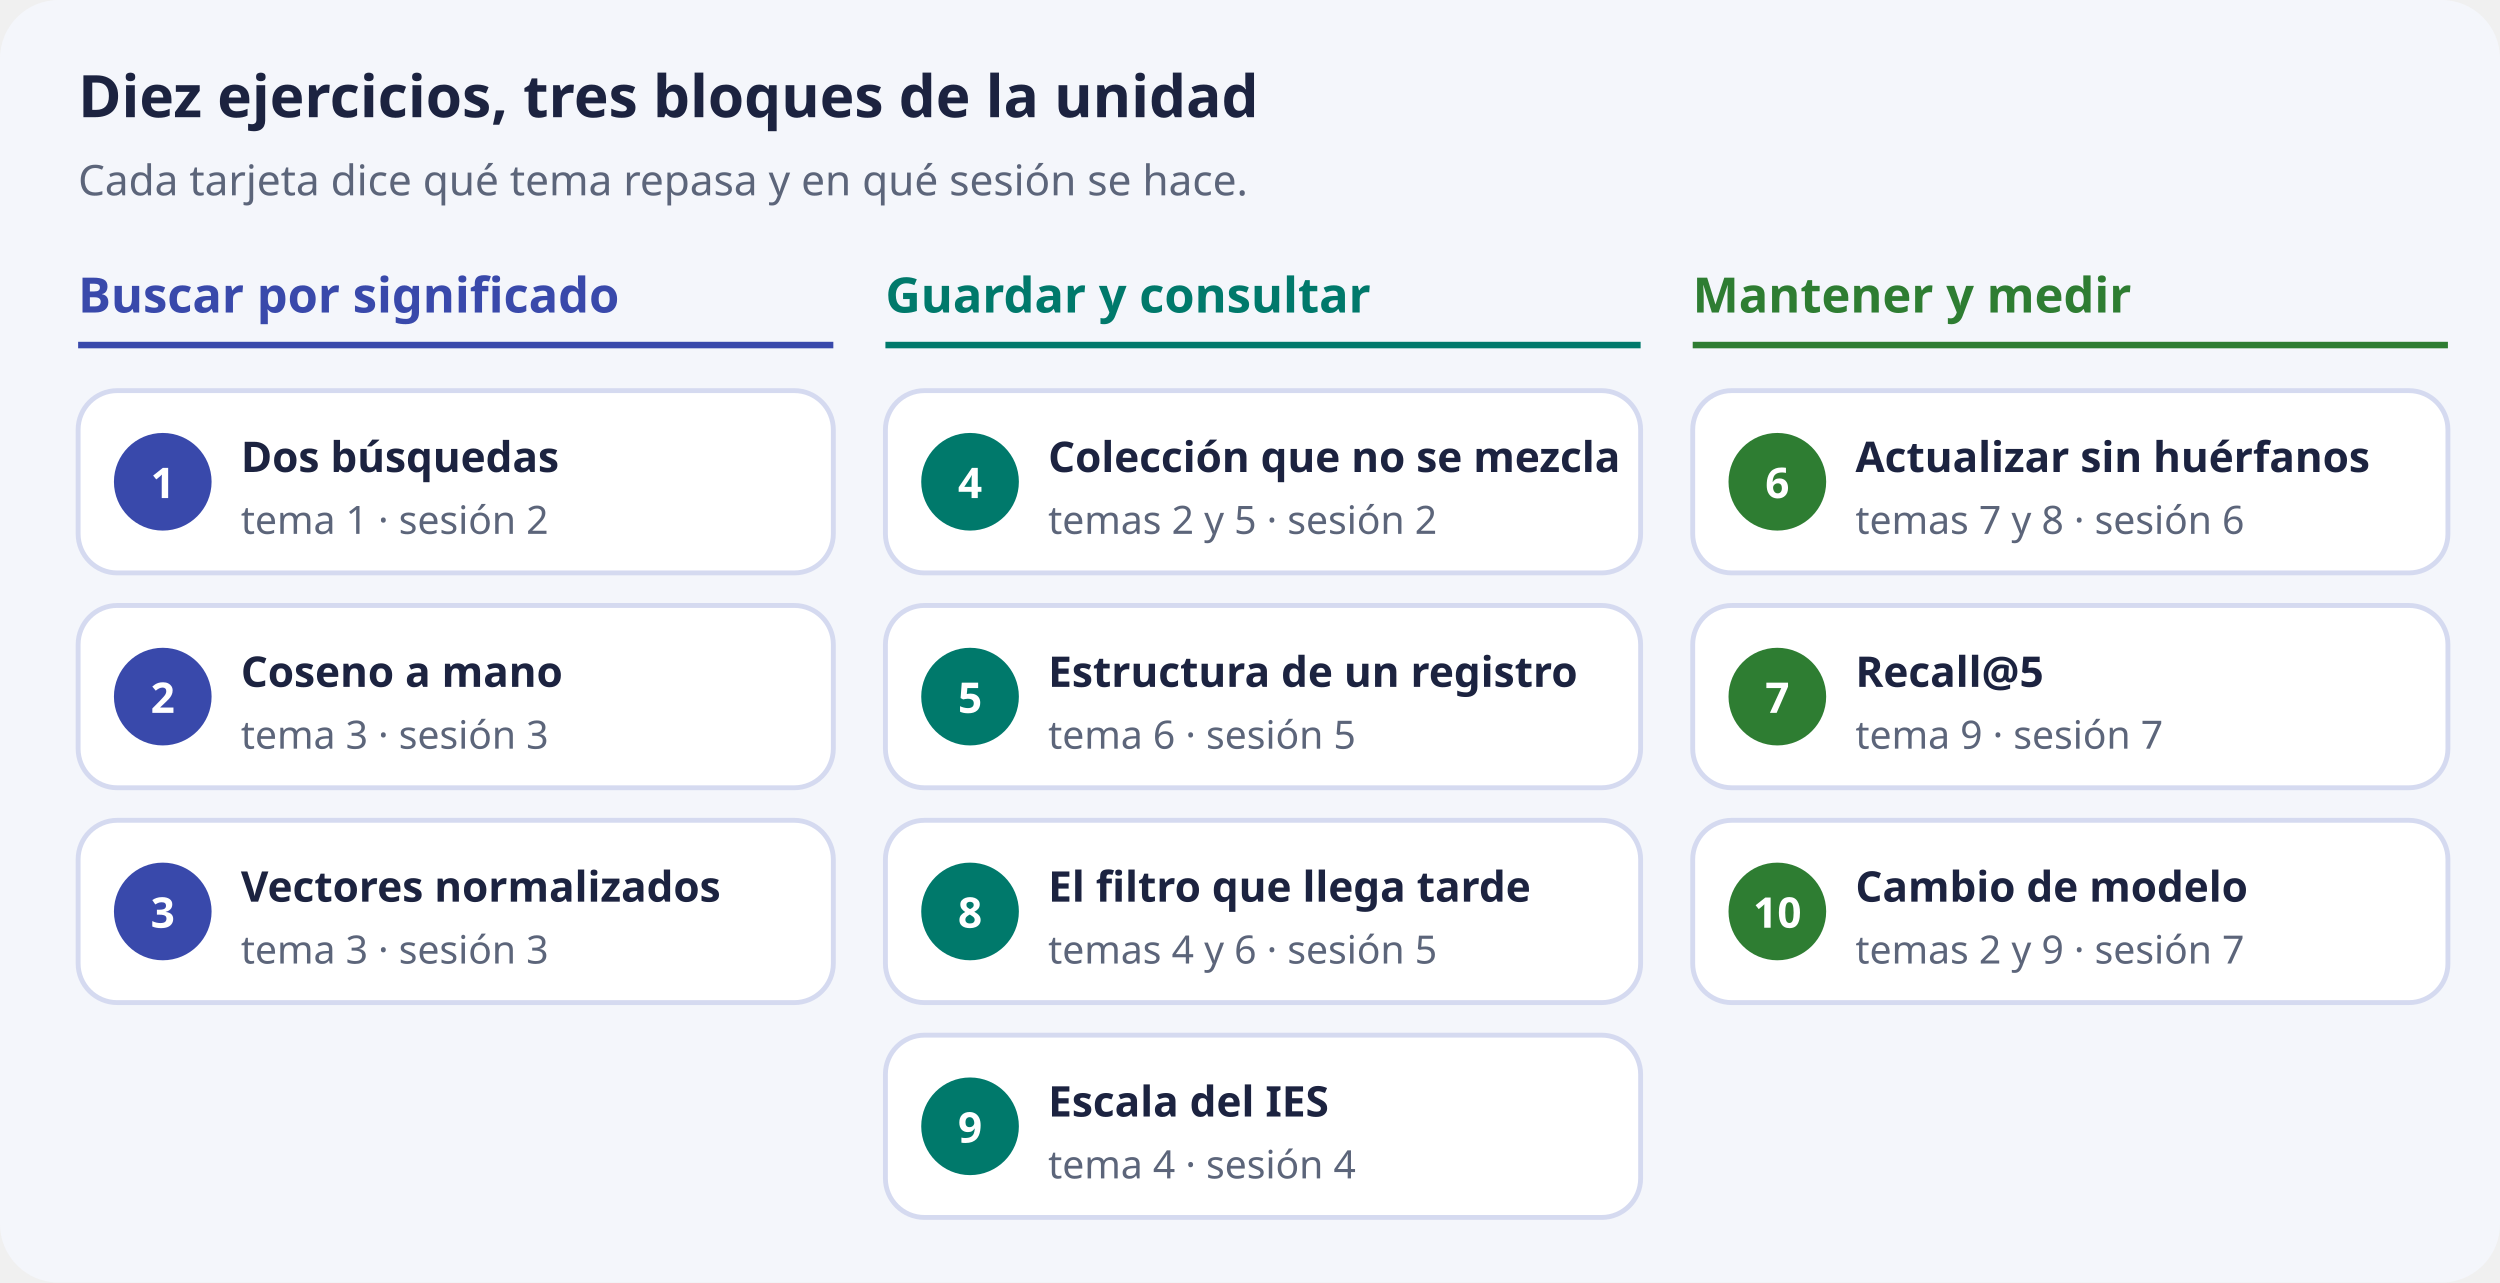
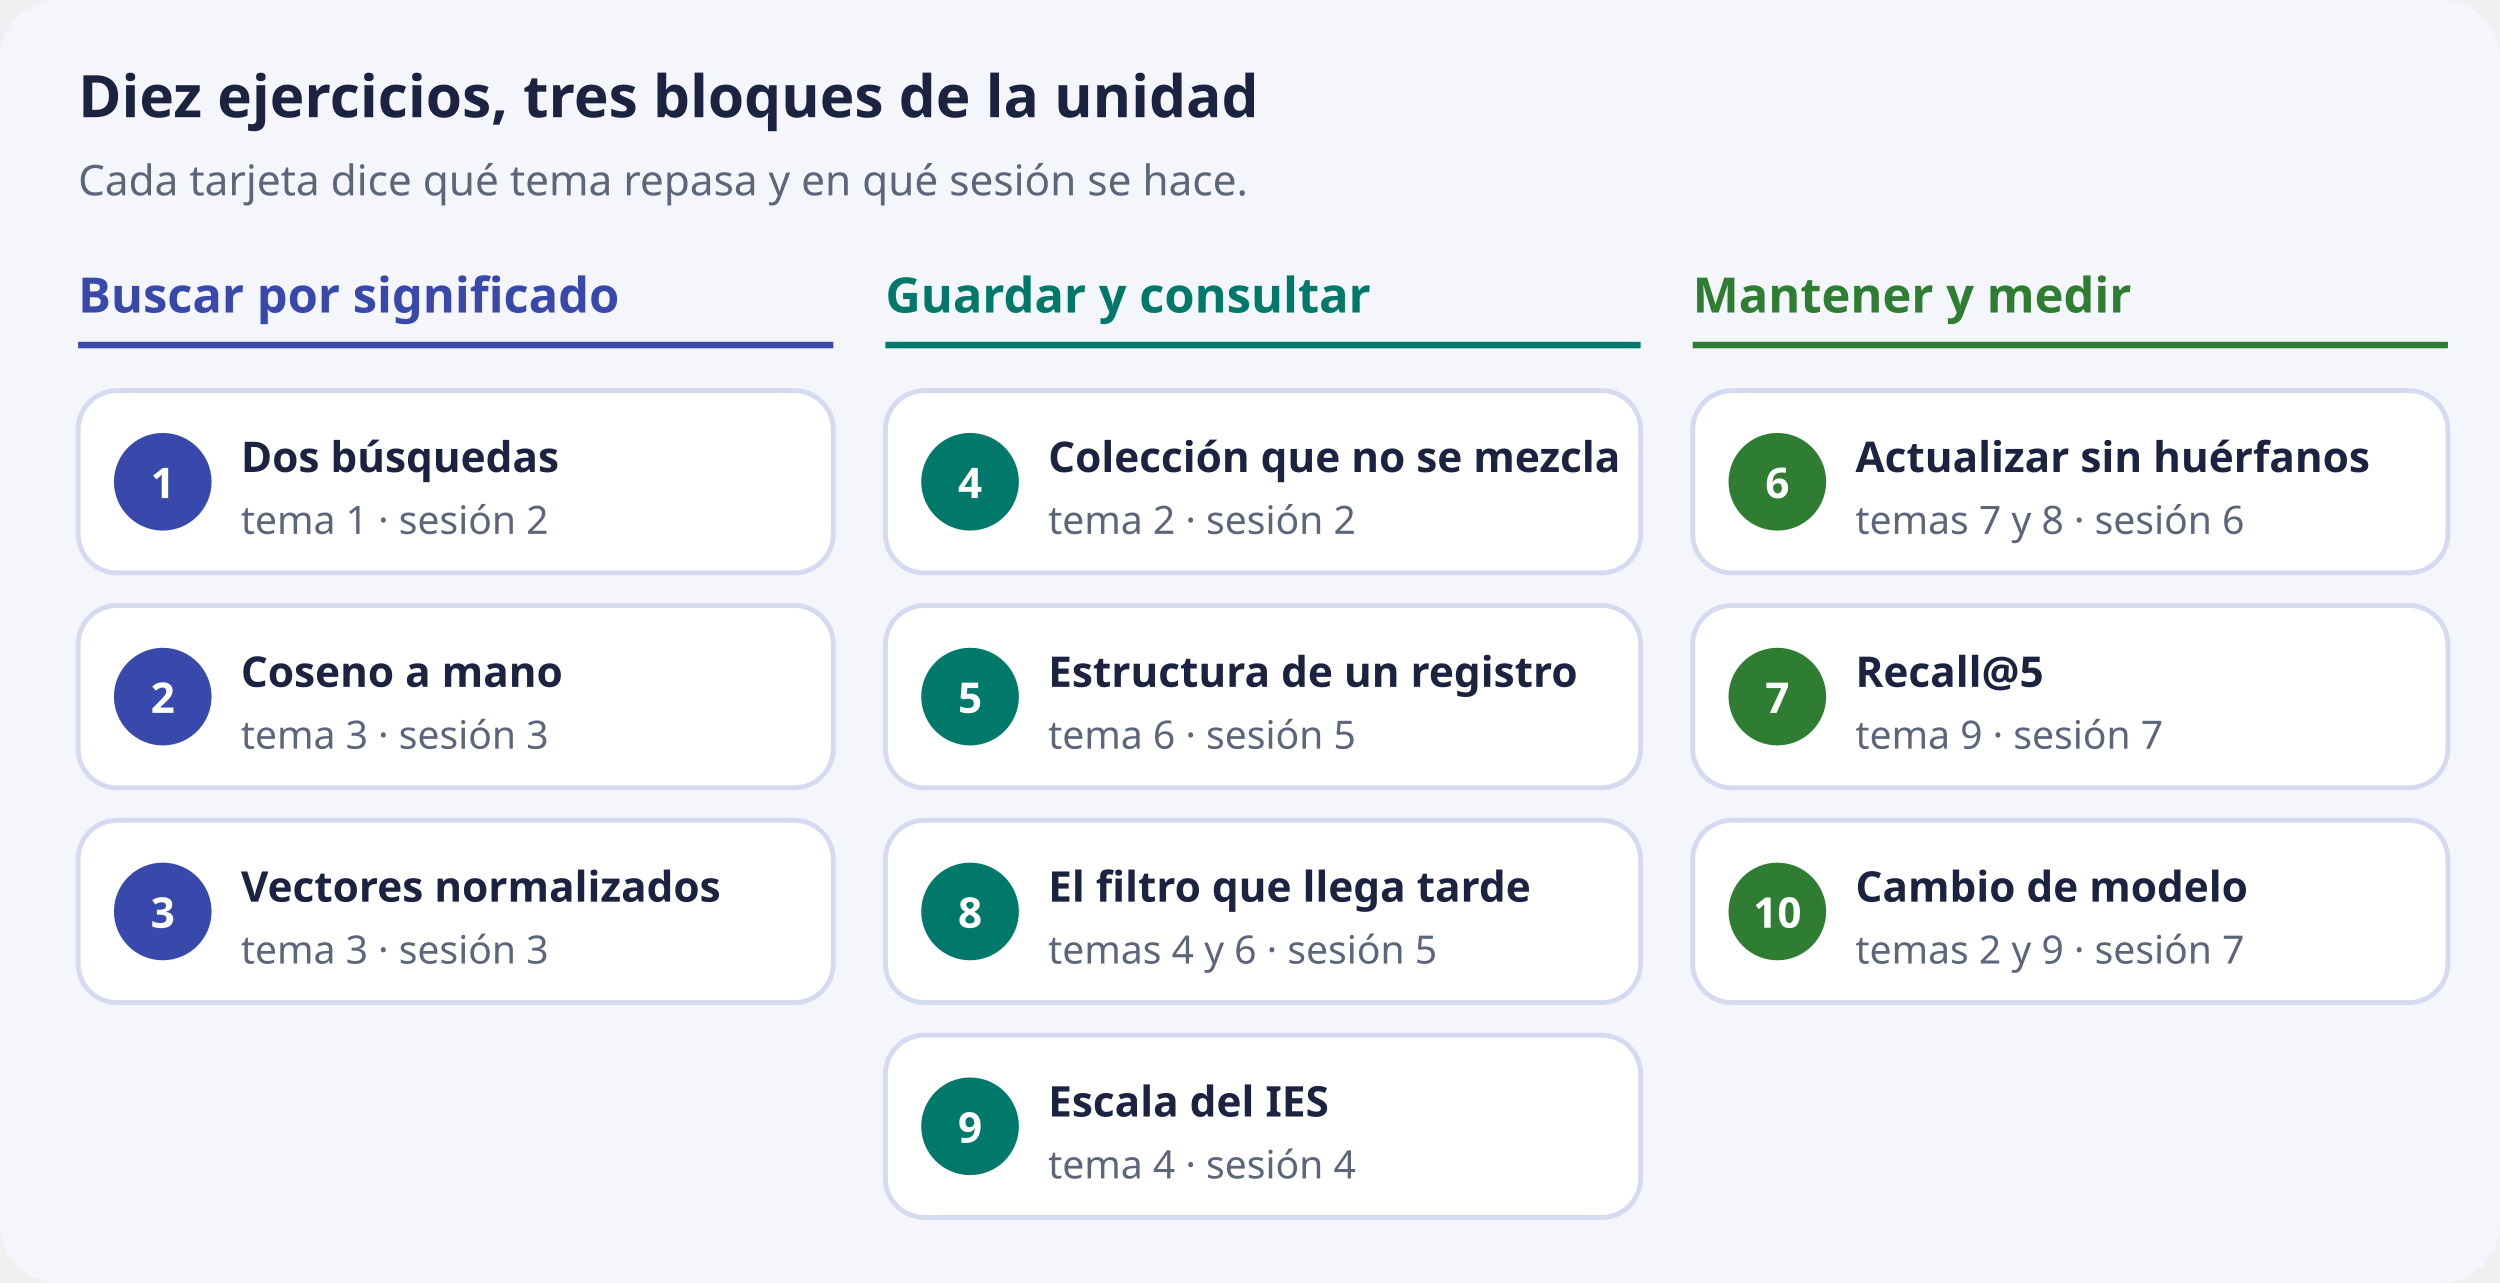
<svg xmlns="http://www.w3.org/2000/svg" viewBox="0 0 768 394" role="img">
  <rect width="768" height="394" rx="18" fill="#f4f6fb" />
  <defs>
    <marker id="flecha" viewBox="0 0 10 10" refX="8" refY="5" markerWidth="7" markerHeight="7" orient="auto-start-reverse">
      <path d="M 0 1 L 9 5 L 0 9 z" fill="#3949ab" />
    </marker>
    <marker id="flecha-roja" viewBox="0 0 10 10" refX="8" refY="5" markerWidth="7" markerHeight="7" orient="auto-start-reverse">
      <path d="M 0 1 L 9 5 L 0 9 z" fill="#b71c1c" />
    </marker>
  </defs>
  <text x="24" y="36" text-anchor="start" fill="#1c2340" font-family="Segoe UI, sans-serif" font-size="18" font-weight="650">Diez ejercicios, tres bloques de la unidad</text>
  <text x="24" y="60" text-anchor="start" fill="#5c657a" font-family="Segoe UI, sans-serif" font-size="13" font-weight="400">Cada tarjeta dice qué tema repasa y en qué sesión se hace.</text>
  <text x="24" y="96" text-anchor="start" fill="#3949ab" font-family="Segoe UI, sans-serif" font-size="15" font-weight="700">Buscar por significado</text>
  <line x1="24" y1="106" x2="256" y2="106" stroke="#3949ab" stroke-width="2" />
  <rect x="24" y="120" width="232" height="56" rx="12" fill="#ffffff" stroke="#d5daf0" stroke-width="1.5" />
  <circle cx="50" cy="148" r="15" fill="#3949ab" />
  <text x="50" y="153" text-anchor="middle" fill="#ffffff" font-family="Segoe UI, sans-serif" font-size="13" font-weight="700">1</text>
  <text x="74" y="145" text-anchor="start" fill="#1c2340" font-family="Segoe UI, sans-serif" font-size="13" font-weight="650">Dos búsquedas</text>
  <text x="74" y="164" text-anchor="start" fill="#5c657a" font-family="Segoe UI, sans-serif" font-size="12" font-weight="400">tema 1 · sesión 2</text>
  <rect x="24" y="186" width="232" height="56" rx="12" fill="#ffffff" stroke="#d5daf0" stroke-width="1.5" />
  <circle cx="50" cy="214" r="15" fill="#3949ab" />
  <text x="50" y="219" text-anchor="middle" fill="#ffffff" font-family="Segoe UI, sans-serif" font-size="13" font-weight="700">2</text>
  <text x="74" y="211" text-anchor="start" fill="#1c2340" font-family="Segoe UI, sans-serif" font-size="13" font-weight="650">Coseno a mano</text>
  <text x="74" y="230" text-anchor="start" fill="#5c657a" font-family="Segoe UI, sans-serif" font-size="12" font-weight="400">tema 3 · sesión 3</text>
  <rect x="24" y="252" width="232" height="56" rx="12" fill="#ffffff" stroke="#d5daf0" stroke-width="1.5" />
  <circle cx="50" cy="280" r="15" fill="#3949ab" />
  <text x="50" y="285" text-anchor="middle" fill="#ffffff" font-family="Segoe UI, sans-serif" font-size="13" font-weight="700">3</text>
  <text x="74" y="277" text-anchor="start" fill="#1c2340" font-family="Segoe UI, sans-serif" font-size="13" font-weight="650">Vectores normalizados</text>
  <text x="74" y="296" text-anchor="start" fill="#5c657a" font-family="Segoe UI, sans-serif" font-size="12" font-weight="400">tema 3 · sesión 3</text>
  <text x="272" y="96" text-anchor="start" fill="#00796b" font-family="Segoe UI, sans-serif" font-size="15" font-weight="700">Guardar y consultar</text>
  <line x1="272" y1="106" x2="504" y2="106" stroke="#00796b" stroke-width="2" />
  <rect x="272" y="120" width="232" height="56" rx="12" fill="#ffffff" stroke="#d5daf0" stroke-width="1.5" />
  <circle cx="298" cy="148" r="15" fill="#00796b" />
  <text x="298" y="153" text-anchor="middle" fill="#ffffff" font-family="Segoe UI, sans-serif" font-size="13" font-weight="700">4</text>
  <text x="322" y="145" text-anchor="start" fill="#1c2340" font-family="Segoe UI, sans-serif" font-size="13" font-weight="650">Colección que no se mezcla</text>
-   <text x="322" y="164" text-anchor="start" fill="#5c657a" font-family="Segoe UI, sans-serif" font-size="12" font-weight="400">temas 2 y 5 · sesión 2</text>
+   <text x="322" y="164" text-anchor="start" fill="#5c657a" font-family="Segoe UI, sans-serif" font-size="12" font-weight="400">tema 2 · sesión 2</text>
  <rect x="272" y="186" width="232" height="56" rx="12" fill="#ffffff" stroke="#d5daf0" stroke-width="1.5" />
  <circle cx="298" cy="214" r="15" fill="#00796b" />
  <text x="298" y="219" text-anchor="middle" fill="#ffffff" font-family="Segoe UI, sans-serif" font-size="13" font-weight="700">5</text>
  <text x="322" y="211" text-anchor="start" fill="#1c2340" font-family="Segoe UI, sans-serif" font-size="13" font-weight="650">Estructura de un registro</text>
  <text x="322" y="230" text-anchor="start" fill="#5c657a" font-family="Segoe UI, sans-serif" font-size="12" font-weight="400">tema 6 · sesión 5</text>
  <rect x="272" y="252" width="232" height="56" rx="12" fill="#ffffff" stroke="#d5daf0" stroke-width="1.5" />
  <circle cx="298" cy="280" r="15" fill="#00796b" />
  <text x="298" y="285" text-anchor="middle" fill="#ffffff" font-family="Segoe UI, sans-serif" font-size="13" font-weight="700">8</text>
  <text x="322" y="277" text-anchor="start" fill="#1c2340" font-family="Segoe UI, sans-serif" font-size="13" font-weight="650">El filtro que llega tarde</text>
  <text x="322" y="296" text-anchor="start" fill="#5c657a" font-family="Segoe UI, sans-serif" font-size="12" font-weight="400">temas 4 y 6 · sesión 5</text>
  <rect x="272" y="318" width="232" height="56" rx="12" fill="#ffffff" stroke="#d5daf0" stroke-width="1.5" />
  <circle cx="298" cy="346" r="15" fill="#00796b" />
  <text x="298" y="351" text-anchor="middle" fill="#ffffff" font-family="Segoe UI, sans-serif" font-size="13" font-weight="700">9</text>
  <text x="322" y="343" text-anchor="start" fill="#1c2340" font-family="Segoe UI, sans-serif" font-size="13" font-weight="650">Escala del IES</text>
  <text x="322" y="362" text-anchor="start" fill="#5c657a" font-family="Segoe UI, sans-serif" font-size="12" font-weight="400">tema 4 · sesión 4</text>
  <text x="520" y="96" text-anchor="start" fill="#2e7d32" font-family="Segoe UI, sans-serif" font-size="15" font-weight="700">Mantener y medir</text>
  <line x1="520" y1="106" x2="752" y2="106" stroke="#2e7d32" stroke-width="2" />
  <rect x="520" y="120" width="232" height="56" rx="12" fill="#ffffff" stroke="#d5daf0" stroke-width="1.5" />
  <circle cx="546" cy="148" r="15" fill="#2e7d32" />
  <text x="546" y="153" text-anchor="middle" fill="#ffffff" font-family="Segoe UI, sans-serif" font-size="13" font-weight="700">6</text>
  <text x="570" y="145" text-anchor="start" fill="#1c2340" font-family="Segoe UI, sans-serif" font-size="13" font-weight="650">Actualizar sin huérfanos</text>
  <text x="570" y="164" text-anchor="start" fill="#5c657a" font-family="Segoe UI, sans-serif" font-size="12" font-weight="400">temas 7 y 8 · sesión 6</text>
  <rect x="520" y="186" width="232" height="56" rx="12" fill="#ffffff" stroke="#d5daf0" stroke-width="1.5" />
  <circle cx="546" cy="214" r="15" fill="#2e7d32" />
  <text x="546" y="219" text-anchor="middle" fill="#ffffff" font-family="Segoe UI, sans-serif" font-size="13" font-weight="700">7</text>
  <text x="570" y="211" text-anchor="start" fill="#1c2340" font-family="Segoe UI, sans-serif" font-size="13" font-weight="650">Recall@5</text>
  <text x="570" y="230" text-anchor="start" fill="#5c657a" font-family="Segoe UI, sans-serif" font-size="12" font-weight="400">tema 9 · sesión 7</text>
  <rect x="520" y="252" width="232" height="56" rx="12" fill="#ffffff" stroke="#d5daf0" stroke-width="1.5" />
  <circle cx="546" cy="280" r="15" fill="#2e7d32" />
  <text x="546" y="285" text-anchor="middle" fill="#ffffff" font-family="Segoe UI, sans-serif" font-size="13" font-weight="700">10</text>
  <text x="570" y="277" text-anchor="start" fill="#1c2340" font-family="Segoe UI, sans-serif" font-size="13" font-weight="650">Cambio de modelo</text>
  <text x="570" y="296" text-anchor="start" fill="#5c657a" font-family="Segoe UI, sans-serif" font-size="12" font-weight="400">temas 2 y 9 · sesión 7</text>
</svg>
